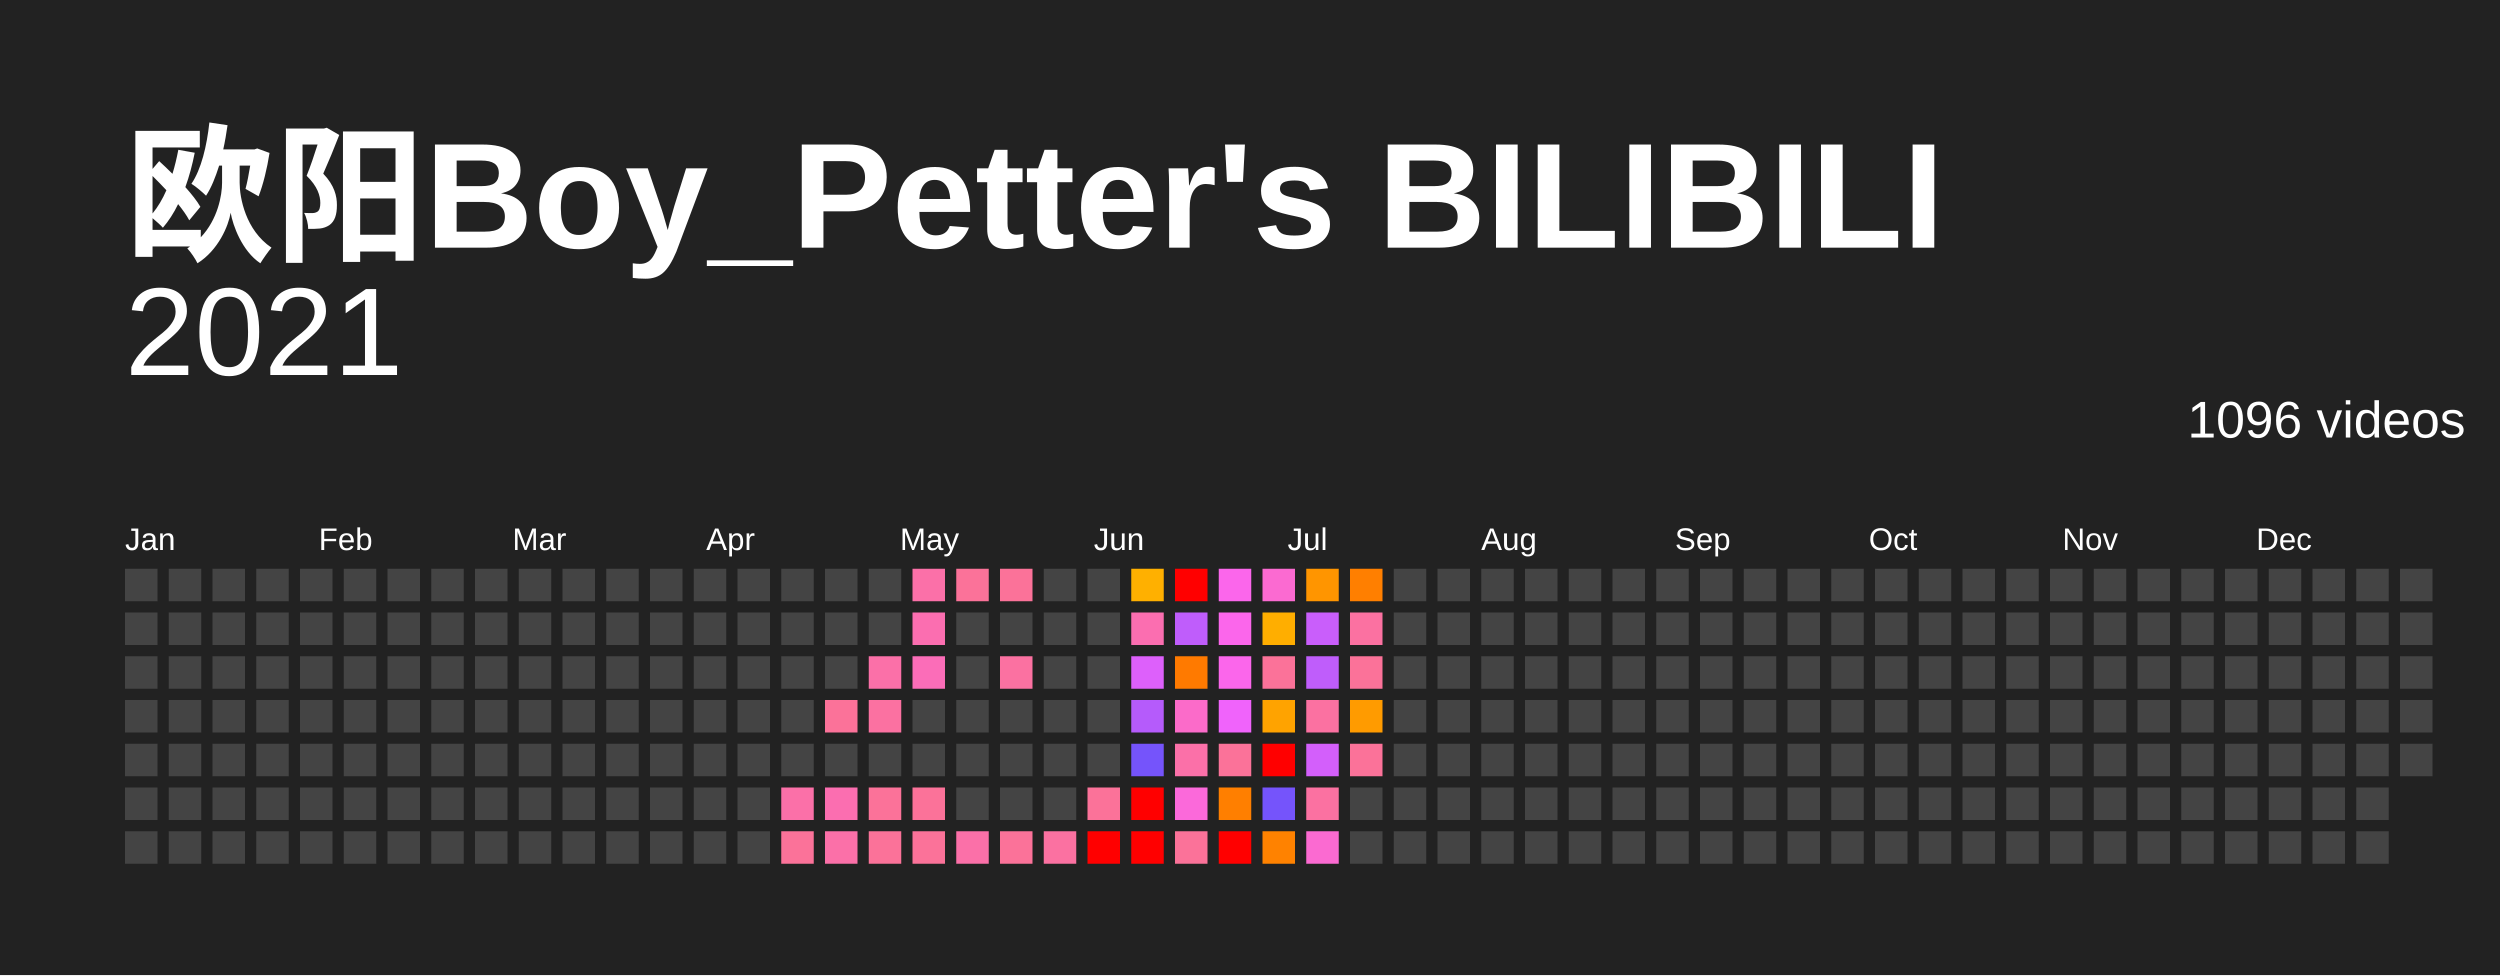
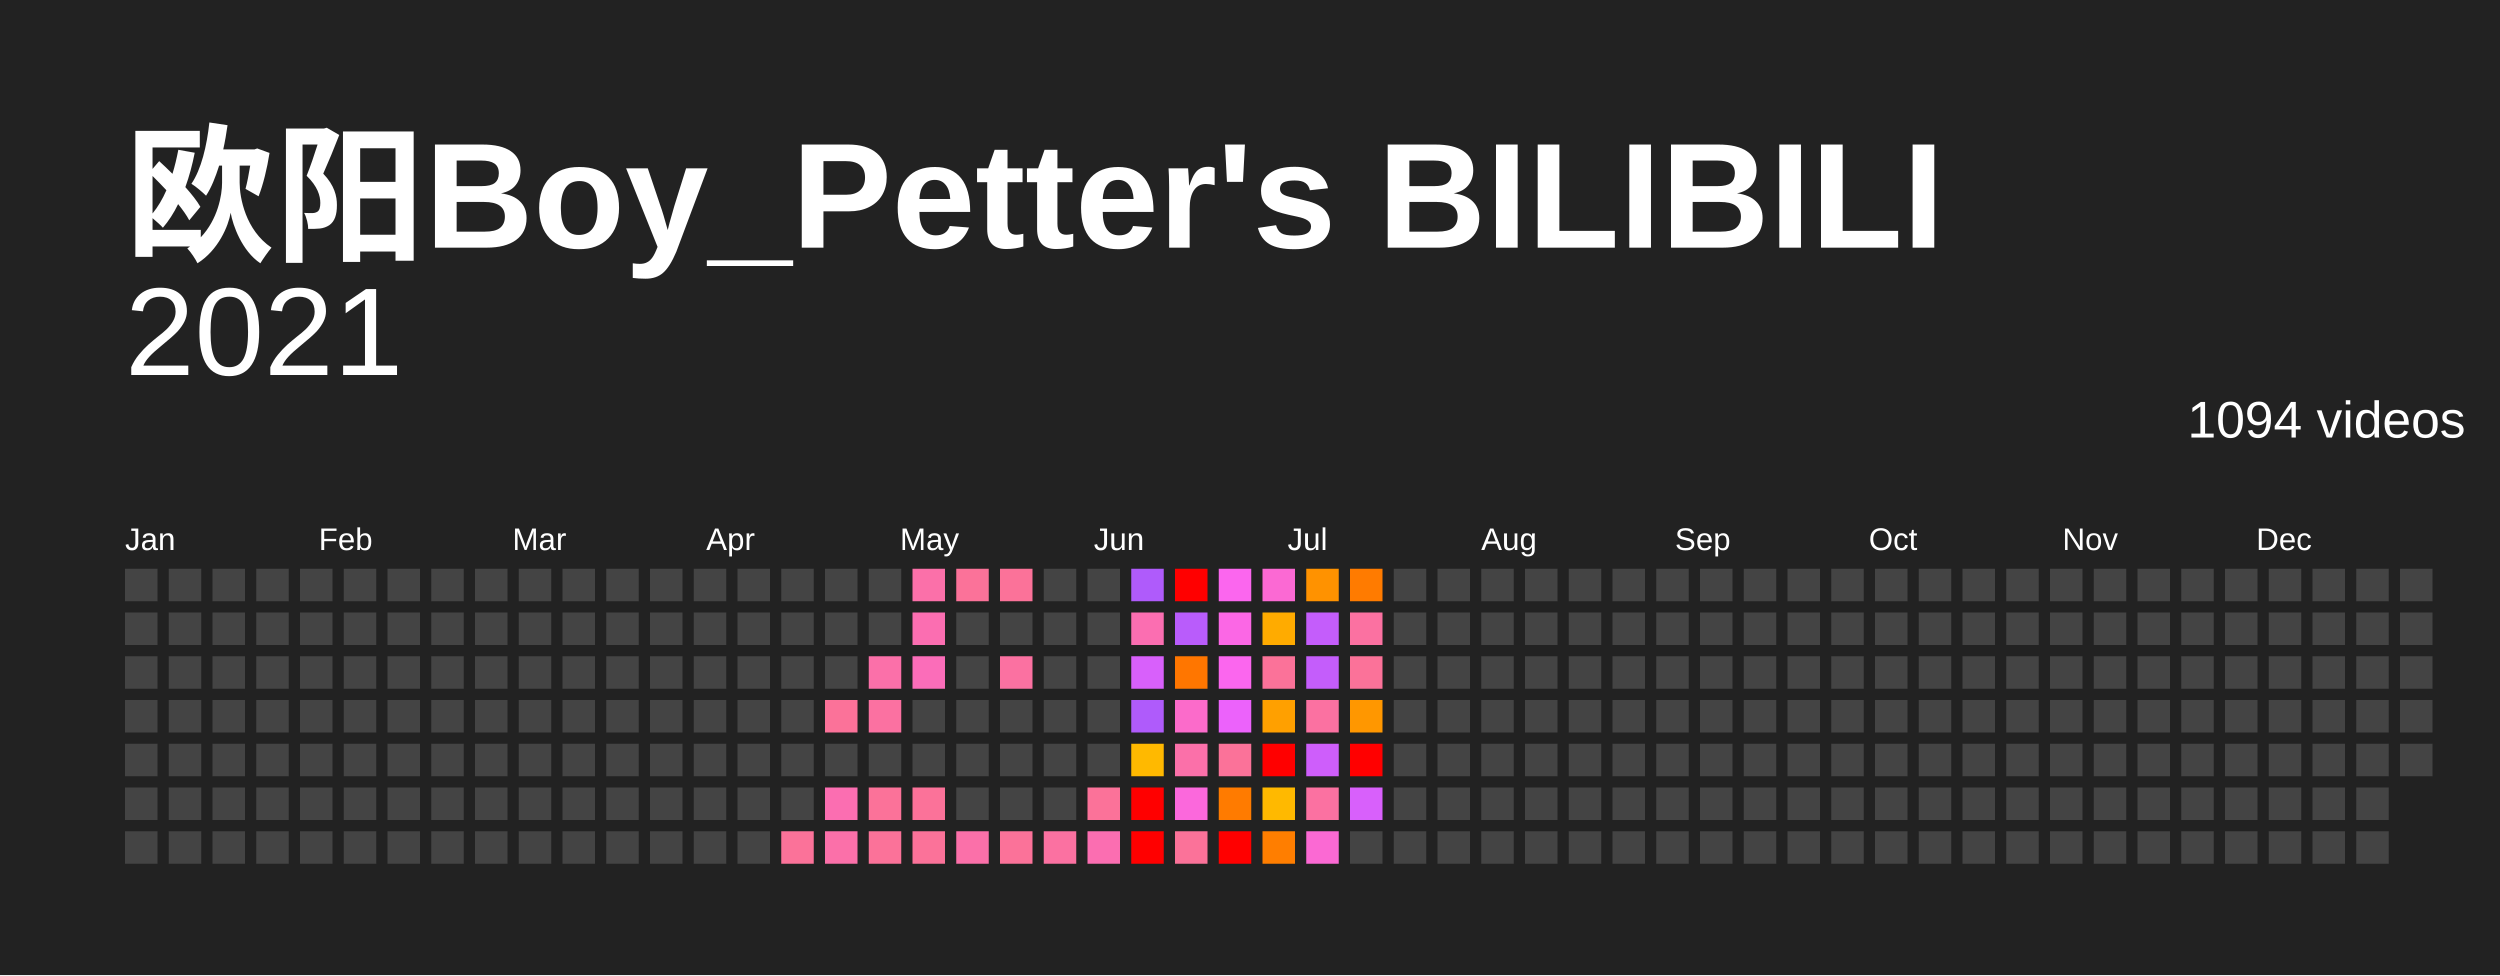
<svg xmlns="http://www.w3.org/2000/svg" baseProfile="full" height="78mm" version="1.1" viewBox="0,0,200,78" width="200mm">
  <defs />
  <rect fill="#222222" height="78" width="200" x="0" y="0" />
  <text fill="#FFFFFF" style="font-size:12px; font-family:Arial; font-weight:bold;" x="10" y="20">欧阳Boy_Petter's BILIBILI</text>
  <text alignment-baseline="hanging" fill="#FFFFFF" style="font-size:10.0px; font-family:Arial;" x="10" y="30">2021</text>
-   <text alignment-baseline="hanging" fill="#FFFFFF" style="font-size:4.125px; font-family:Arial;" x="175" y="35">1096 videos</text>
+   <text alignment-baseline="hanging" fill="#FFFFFF" style="font-size:4.125px; font-family:Arial;" x="175" y="35">1094 videos</text>
  <text fill="#FFFFFF" style="font-size:2.5px; font-family:Arial" x="10.0" y="44">Jan</text>
  <text fill="#FFFFFF" style="font-size:2.5px; font-family:Arial" x="25.5" y="44">Feb</text>
  <text fill="#FFFFFF" style="font-size:2.5px; font-family:Arial" x="41.0" y="44">Mar</text>
  <text fill="#FFFFFF" style="font-size:2.5px; font-family:Arial" x="56.5" y="44">Apr</text>
  <text fill="#FFFFFF" style="font-size:2.5px; font-family:Arial" x="72.0" y="44">May</text>
  <text fill="#FFFFFF" style="font-size:2.5px; font-family:Arial" x="87.5" y="44">Jun</text>
  <text fill="#FFFFFF" style="font-size:2.5px; font-family:Arial" x="103.0" y="44">Jul</text>
  <text fill="#FFFFFF" style="font-size:2.5px; font-family:Arial" x="118.5" y="44">Aug</text>
  <text fill="#FFFFFF" style="font-size:2.5px; font-family:Arial" x="134.0" y="44">Sep</text>
  <text fill="#FFFFFF" style="font-size:2.5px; font-family:Arial" x="149.5" y="44">Oct</text>
  <text fill="#FFFFFF" style="font-size:2.5px; font-family:Arial" x="165.0" y="44">Nov</text>
  <text fill="#FFFFFF" style="font-size:2.5px; font-family:Arial" x="180.5" y="44">Dec</text>
  <rect fill="#444444" height="2.6" width="2.6" x="10.0" y="45.5" />
  <rect fill="#444444" height="2.6" width="2.6" x="10.0" y="49.0" />
  <rect fill="#444444" height="2.6" width="2.6" x="10.0" y="52.5" />
  <rect fill="#444444" height="2.6" width="2.6" x="10.0" y="56.0" />
  <rect fill="#444444" height="2.6" width="2.6" x="10.0" y="59.5" />
  <rect fill="#444444" height="2.6" width="2.6" x="10.0" y="63.0" />
  <rect fill="#444444" height="2.6" width="2.6" x="10.0" y="66.5" />
  <rect fill="#444444" height="2.6" width="2.6" x="13.5" y="45.5" />
  <rect fill="#444444" height="2.6" width="2.6" x="13.5" y="49.0" />
  <rect fill="#444444" height="2.6" width="2.6" x="13.5" y="52.5" />
  <rect fill="#444444" height="2.6" width="2.6" x="13.5" y="56.0" />
  <rect fill="#444444" height="2.6" width="2.6" x="13.5" y="59.5" />
  <rect fill="#444444" height="2.6" width="2.6" x="13.5" y="63.0" />
  <rect fill="#444444" height="2.6" width="2.6" x="13.5" y="66.5" />
  <rect fill="#444444" height="2.6" width="2.6" x="17.0" y="45.5" />
  <rect fill="#444444" height="2.6" width="2.6" x="17.0" y="49.0" />
  <rect fill="#444444" height="2.6" width="2.6" x="17.0" y="52.5" />
  <rect fill="#444444" height="2.6" width="2.6" x="17.0" y="56.0" />
  <rect fill="#444444" height="2.6" width="2.6" x="17.0" y="59.5" />
  <rect fill="#444444" height="2.6" width="2.6" x="17.0" y="63.0" />
  <rect fill="#444444" height="2.6" width="2.6" x="17.0" y="66.5" />
  <rect fill="#444444" height="2.6" width="2.6" x="20.5" y="45.5" />
  <rect fill="#444444" height="2.6" width="2.6" x="20.5" y="49.0" />
  <rect fill="#444444" height="2.6" width="2.6" x="20.5" y="52.5" />
  <rect fill="#444444" height="2.6" width="2.6" x="20.5" y="56.0" />
  <rect fill="#444444" height="2.6" width="2.6" x="20.5" y="59.5" />
  <rect fill="#444444" height="2.6" width="2.6" x="20.5" y="63.0" />
  <rect fill="#444444" height="2.6" width="2.6" x="20.5" y="66.5" />
  <rect fill="#444444" height="2.6" width="2.6" x="24.0" y="45.5" />
  <rect fill="#444444" height="2.6" width="2.6" x="24.0" y="49.0" />
  <rect fill="#444444" height="2.6" width="2.6" x="24.0" y="52.5" />
  <rect fill="#444444" height="2.6" width="2.6" x="24.0" y="56.0" />
  <rect fill="#444444" height="2.6" width="2.6" x="24.0" y="59.5" />
  <rect fill="#444444" height="2.6" width="2.6" x="24.0" y="63.0" />
  <rect fill="#444444" height="2.6" width="2.6" x="24.0" y="66.5" />
  <rect fill="#444444" height="2.6" width="2.6" x="27.5" y="45.5" />
  <rect fill="#444444" height="2.6" width="2.6" x="27.5" y="49.0" />
  <rect fill="#444444" height="2.6" width="2.6" x="27.5" y="52.5" />
  <rect fill="#444444" height="2.6" width="2.6" x="27.5" y="56.0" />
  <rect fill="#444444" height="2.6" width="2.6" x="27.5" y="59.5" />
  <rect fill="#444444" height="2.6" width="2.6" x="27.5" y="63.0" />
  <rect fill="#444444" height="2.6" width="2.6" x="27.5" y="66.5" />
  <rect fill="#444444" height="2.6" width="2.6" x="31.0" y="45.5" />
  <rect fill="#444444" height="2.6" width="2.6" x="31.0" y="49.0" />
  <rect fill="#444444" height="2.6" width="2.6" x="31.0" y="52.5" />
  <rect fill="#444444" height="2.6" width="2.6" x="31.0" y="56.0" />
  <rect fill="#444444" height="2.6" width="2.6" x="31.0" y="59.5" />
  <rect fill="#444444" height="2.6" width="2.6" x="31.0" y="63.0" />
  <rect fill="#444444" height="2.6" width="2.6" x="31.0" y="66.5" />
  <rect fill="#444444" height="2.6" width="2.6" x="34.5" y="45.5" />
  <rect fill="#444444" height="2.6" width="2.6" x="34.5" y="49.0" />
  <rect fill="#444444" height="2.6" width="2.6" x="34.5" y="52.5" />
  <rect fill="#444444" height="2.6" width="2.6" x="34.5" y="56.0" />
  <rect fill="#444444" height="2.6" width="2.6" x="34.5" y="59.5" />
  <rect fill="#444444" height="2.6" width="2.6" x="34.5" y="63.0" />
  <rect fill="#444444" height="2.6" width="2.6" x="34.5" y="66.5" />
  <rect fill="#444444" height="2.6" width="2.6" x="38.0" y="45.5" />
  <rect fill="#444444" height="2.6" width="2.6" x="38.0" y="49.0" />
  <rect fill="#444444" height="2.6" width="2.6" x="38.0" y="52.5" />
  <rect fill="#444444" height="2.6" width="2.6" x="38.0" y="56.0" />
  <rect fill="#444444" height="2.6" width="2.6" x="38.0" y="59.5" />
  <rect fill="#444444" height="2.6" width="2.6" x="38.0" y="63.0" />
  <rect fill="#444444" height="2.6" width="2.6" x="38.0" y="66.5" />
  <rect fill="#444444" height="2.6" width="2.6" x="41.5" y="45.5" />
  <rect fill="#444444" height="2.6" width="2.6" x="41.5" y="49.0" />
  <rect fill="#444444" height="2.6" width="2.6" x="41.5" y="52.5" />
  <rect fill="#444444" height="2.6" width="2.6" x="41.5" y="56.0" />
  <rect fill="#444444" height="2.6" width="2.6" x="41.5" y="59.5" />
  <rect fill="#444444" height="2.6" width="2.6" x="41.5" y="63.0" />
  <rect fill="#444444" height="2.6" width="2.6" x="41.5" y="66.5" />
  <rect fill="#444444" height="2.6" width="2.6" x="45.0" y="45.5" />
  <rect fill="#444444" height="2.6" width="2.6" x="45.0" y="49.0" />
  <rect fill="#444444" height="2.6" width="2.6" x="45.0" y="52.5" />
  <rect fill="#444444" height="2.6" width="2.6" x="45.0" y="56.0" />
  <rect fill="#444444" height="2.6" width="2.6" x="45.0" y="59.5" />
  <rect fill="#444444" height="2.6" width="2.6" x="45.0" y="63.0" />
  <rect fill="#444444" height="2.6" width="2.6" x="45.0" y="66.5" />
  <rect fill="#444444" height="2.6" width="2.6" x="48.5" y="45.5" />
  <rect fill="#444444" height="2.6" width="2.6" x="48.5" y="49.0" />
  <rect fill="#444444" height="2.6" width="2.6" x="48.5" y="52.5" />
  <rect fill="#444444" height="2.6" width="2.6" x="48.5" y="56.0" />
  <rect fill="#444444" height="2.6" width="2.6" x="48.5" y="59.5" />
  <rect fill="#444444" height="2.6" width="2.6" x="48.5" y="63.0" />
  <rect fill="#444444" height="2.6" width="2.6" x="48.5" y="66.5" />
  <rect fill="#444444" height="2.6" width="2.6" x="52.0" y="45.5" />
  <rect fill="#444444" height="2.6" width="2.6" x="52.0" y="49.0" />
  <rect fill="#444444" height="2.6" width="2.6" x="52.0" y="52.5" />
  <rect fill="#444444" height="2.6" width="2.6" x="52.0" y="56.0" />
  <rect fill="#444444" height="2.6" width="2.6" x="52.0" y="59.5" />
  <rect fill="#444444" height="2.6" width="2.6" x="52.0" y="63.0" />
  <rect fill="#444444" height="2.6" width="2.6" x="52.0" y="66.5" />
  <rect fill="#444444" height="2.6" width="2.6" x="55.5" y="45.5" />
  <rect fill="#444444" height="2.6" width="2.6" x="55.5" y="49.0" />
  <rect fill="#444444" height="2.6" width="2.6" x="55.5" y="52.5" />
  <rect fill="#444444" height="2.6" width="2.6" x="55.5" y="56.0" />
  <rect fill="#444444" height="2.6" width="2.6" x="55.5" y="59.5" />
  <rect fill="#444444" height="2.6" width="2.6" x="55.5" y="63.0" />
  <rect fill="#444444" height="2.6" width="2.6" x="55.5" y="66.5" />
  <rect fill="#444444" height="2.6" width="2.6" x="59.0" y="45.5" />
  <rect fill="#444444" height="2.6" width="2.6" x="59.0" y="49.0" />
  <rect fill="#444444" height="2.6" width="2.6" x="59.0" y="52.5" />
  <rect fill="#444444" height="2.6" width="2.6" x="59.0" y="56.0" />
  <rect fill="#444444" height="2.6" width="2.6" x="59.0" y="59.5" />
  <rect fill="#444444" height="2.6" width="2.6" x="59.0" y="63.0" />
  <rect fill="#444444" height="2.6" width="2.6" x="59.0" y="66.5" />
  <rect fill="#444444" height="2.6" width="2.6" x="62.5" y="45.5" />
  <rect fill="#444444" height="2.6" width="2.6" x="62.5" y="49.0" />
  <rect fill="#444444" height="2.6" width="2.6" x="62.5" y="52.5" />
  <rect fill="#444444" height="2.6" width="2.6" x="62.5" y="56.0" />
  <rect fill="#444444" height="2.6" width="2.6" x="62.5" y="59.5" />
-   <rect fill="#fb70a8" height="2.6" width="2.6" x="62.5" y="63.0" />
+   <rect fill="#444444" height="2.6" width="2.6" x="62.5" y="63.0" />
  <rect fill="#fb7299" height="2.6" width="2.6" x="62.5" y="66.5" />
  <rect fill="#444444" height="2.6" width="2.6" x="66.0" y="45.5" />
  <rect fill="#444444" height="2.6" width="2.6" x="66.0" y="49.0" />
  <rect fill="#444444" height="2.6" width="2.6" x="66.0" y="52.5" />
  <rect fill="#fb7299" height="2.6" width="2.6" x="66.0" y="56.0" />
  <rect fill="#444444" height="2.6" width="2.6" x="66.0" y="59.5" />
-   <rect fill="#fb6eb0" height="2.6" width="2.6" x="66.0" y="63.0" />
-   <rect fill="#fb70a8" height="2.6" width="2.6" x="66.0" y="66.5" />
+   <rect fill="#fb6eb1" height="2.6" width="2.6" x="66.0" y="63.0" />
+   <rect fill="#fb70a9" height="2.6" width="2.6" x="66.0" y="66.5" />
  <rect fill="#444444" height="2.6" width="2.6" x="69.5" y="45.5" />
  <rect fill="#444444" height="2.6" width="2.6" x="69.5" y="49.0" />
-   <rect fill="#fb70a8" height="2.6" width="2.6" x="69.5" y="52.5" />
+   <rect fill="#fb70a9" height="2.6" width="2.6" x="69.5" y="52.5" />
  <rect fill="#fb71a1" height="2.6" width="2.6" x="69.5" y="56.0" />
  <rect fill="#444444" height="2.6" width="2.6" x="69.5" y="59.5" />
  <rect fill="#fb7299" height="2.6" width="2.6" x="69.5" y="63.0" />
  <rect fill="#fb7299" height="2.6" width="2.6" x="69.5" y="66.5" />
-   <rect fill="#fb70a8" height="2.6" width="2.6" x="73.0" y="45.5" />
-   <rect fill="#fb6eb0" height="2.6" width="2.6" x="73.0" y="49.0" />
-   <rect fill="#fb6db8" height="2.6" width="2.6" x="73.0" y="52.5" />
+   <rect fill="#fb70a9" height="2.6" width="2.6" x="73.0" y="45.5" />
+   <rect fill="#fb6eb1" height="2.6" width="2.6" x="73.0" y="49.0" />
+   <rect fill="#fb6db9" height="2.6" width="2.6" x="73.0" y="52.5" />
  <rect fill="#444444" height="2.6" width="2.6" x="73.0" y="56.0" />
  <rect fill="#444444" height="2.6" width="2.6" x="73.0" y="59.5" />
  <rect fill="#fb7299" height="2.6" width="2.6" x="73.0" y="63.0" />
  <rect fill="#fb7299" height="2.6" width="2.6" x="73.0" y="66.5" />
  <rect fill="#fb7299" height="2.6" width="2.6" x="76.5" y="45.5" />
  <rect fill="#444444" height="2.6" width="2.6" x="76.5" y="49.0" />
  <rect fill="#444444" height="2.6" width="2.6" x="76.5" y="52.5" />
  <rect fill="#444444" height="2.6" width="2.6" x="76.5" y="56.0" />
  <rect fill="#444444" height="2.6" width="2.6" x="76.5" y="59.5" />
  <rect fill="#444444" height="2.6" width="2.6" x="76.5" y="63.0" />
-   <rect fill="#fb70a8" height="2.6" width="2.6" x="76.5" y="66.5" />
+   <rect fill="#fb70a9" height="2.6" width="2.6" x="76.5" y="66.5" />
  <rect fill="#fb7299" height="2.6" width="2.6" x="80.0" y="45.5" />
  <rect fill="#444444" height="2.6" width="2.6" x="80.0" y="49.0" />
  <rect fill="#fb71a1" height="2.6" width="2.6" x="80.0" y="52.5" />
  <rect fill="#444444" height="2.6" width="2.6" x="80.0" y="56.0" />
  <rect fill="#444444" height="2.6" width="2.6" x="80.0" y="59.5" />
  <rect fill="#444444" height="2.6" width="2.6" x="80.0" y="63.0" />
  <rect fill="#fb7299" height="2.6" width="2.6" x="80.0" y="66.5" />
  <rect fill="#444444" height="2.6" width="2.6" x="83.5" y="45.5" />
  <rect fill="#444444" height="2.6" width="2.6" x="83.5" y="49.0" />
  <rect fill="#444444" height="2.6" width="2.6" x="83.5" y="52.5" />
  <rect fill="#444444" height="2.6" width="2.6" x="83.5" y="56.0" />
  <rect fill="#444444" height="2.6" width="2.6" x="83.5" y="59.5" />
  <rect fill="#444444" height="2.6" width="2.6" x="83.5" y="63.0" />
  <rect fill="#fb71a1" height="2.6" width="2.6" x="83.5" y="66.5" />
  <rect fill="#444444" height="2.6" width="2.6" x="87.0" y="45.5" />
  <rect fill="#444444" height="2.6" width="2.6" x="87.0" y="49.0" />
  <rect fill="#444444" height="2.6" width="2.6" x="87.0" y="52.5" />
  <rect fill="#444444" height="2.6" width="2.6" x="87.0" y="56.0" />
  <rect fill="#444444" height="2.6" width="2.6" x="87.0" y="59.5" />
  <rect fill="#fb7299" height="2.6" width="2.6" x="87.0" y="63.0" />
-   <rect fill="red" height="2.6" width="2.6" x="87.0" y="66.5" />
-   <rect fill="#ffb000" height="2.6" width="2.6" x="90.5" y="45.5" />
-   <rect fill="#fb6eb0" height="2.6" width="2.6" x="90.5" y="49.0" />
-   <rect fill="#dd60fb" height="2.6" width="2.6" x="90.5" y="52.5" />
-   <rect fill="#b55bfb" height="2.6" width="2.6" x="90.5" y="56.0" />
-   <rect fill="#7554fb" height="2.6" width="2.6" x="90.5" y="59.5" />
+   <rect fill="#fb6eb1" height="2.6" width="2.6" x="87.0" y="66.5" />
+   <rect fill="#af5bfb" height="2.6" width="2.6" x="90.5" y="45.5" />
+   <rect fill="#fb6eb1" height="2.6" width="2.6" x="90.5" y="49.0" />
+   <rect fill="#d860fb" height="2.6" width="2.6" x="90.5" y="52.5" />
+   <rect fill="#af5bfb" height="2.6" width="2.6" x="90.5" y="56.0" />
+   <rect fill="#ffb900" height="2.6" width="2.6" x="90.5" y="59.5" />
  <rect fill="red" height="2.6" width="2.6" x="90.5" y="63.0" />
  <rect fill="red" height="2.6" width="2.6" x="90.5" y="66.5" />
  <rect fill="red" height="2.6" width="2.6" x="94.0" y="45.5" />
-   <rect fill="#bf5dfb" height="2.6" width="2.6" x="94.0" y="49.0" />
-   <rect fill="#ff7a00" height="2.6" width="2.6" x="94.0" y="52.5" />
-   <rect fill="#fb6bc9" height="2.6" width="2.6" x="94.0" y="56.0" />
-   <rect fill="#fb70a8" height="2.6" width="2.6" x="94.0" y="59.5" />
-   <rect fill="#fb69da" height="2.6" width="2.6" x="94.0" y="63.0" />
+   <rect fill="#b95cfb" height="2.6" width="2.6" x="94.0" y="49.0" />
+   <rect fill="#ff7600" height="2.6" width="2.6" x="94.0" y="52.5" />
+   <rect fill="#fb6bca" height="2.6" width="2.6" x="94.0" y="56.0" />
+   <rect fill="#fb70a9" height="2.6" width="2.6" x="94.0" y="59.5" />
+   <rect fill="#fb68dc" height="2.6" width="2.6" x="94.0" y="63.0" />
  <rect fill="#fb7299" height="2.6" width="2.6" x="94.0" y="66.5" />
-   <rect fill="#fb66eb" height="2.6" width="2.6" x="97.5" y="45.5" />
-   <rect fill="#fb66eb" height="2.6" width="2.6" x="97.5" y="49.0" />
-   <rect fill="#fb66eb" height="2.6" width="2.6" x="97.5" y="52.5" />
-   <rect fill="#f063fb" height="2.6" width="2.6" x="97.5" y="56.0" />
+   <rect fill="#fb66ee" height="2.6" width="2.6" x="97.5" y="45.5" />
+   <rect fill="#fb67e5" height="2.6" width="2.6" x="97.5" y="49.0" />
+   <rect fill="#fb66ee" height="2.6" width="2.6" x="97.5" y="52.5" />
+   <rect fill="#ec62fb" height="2.6" width="2.6" x="97.5" y="56.0" />
  <rect fill="#fb7299" height="2.6" width="2.6" x="97.5" y="59.5" />
-   <rect fill="#ff7f00" height="2.6" width="2.6" x="97.5" y="63.0" />
+   <rect fill="#ff7b00" height="2.6" width="2.6" x="97.5" y="63.0" />
  <rect fill="red" height="2.6" width="2.6" x="97.5" y="66.5" />
-   <rect fill="#fb6ad1" height="2.6" width="2.6" x="101.0" y="45.5" />
-   <rect fill="#ffae00" height="2.6" width="2.6" x="101.0" y="49.0" />
+   <rect fill="#fb69d3" height="2.6" width="2.6" x="101.0" y="45.5" />
+   <rect fill="#ffab00" height="2.6" width="2.6" x="101.0" y="49.0" />
  <rect fill="#fb7299" height="2.6" width="2.6" x="101.0" y="52.5" />
-   <rect fill="#ffa300" height="2.6" width="2.6" x="101.0" y="56.0" />
+   <rect fill="#ffa000" height="2.6" width="2.6" x="101.0" y="56.0" />
  <rect fill="red" height="2.6" width="2.6" x="101.0" y="59.5" />
-   <rect fill="#7554fb" height="2.6" width="2.6" x="101.0" y="63.0" />
-   <rect fill="#ff8200" height="2.6" width="2.6" x="101.0" y="66.5" />
-   <rect fill="#ff9500" height="2.6" width="2.6" x="104.5" y="45.5" />
-   <rect fill="#c95efb" height="2.6" width="2.6" x="104.5" y="49.0" />
-   <rect fill="#bf5dfb" height="2.6" width="2.6" x="104.5" y="52.5" />
+   <rect fill="#ffb900" height="2.6" width="2.6" x="101.0" y="63.0" />
+   <rect fill="#ff7e00" height="2.6" width="2.6" x="101.0" y="66.5" />
+   <rect fill="#ff9200" height="2.6" width="2.6" x="104.5" y="45.5" />
+   <rect fill="#c45dfb" height="2.6" width="2.6" x="104.5" y="49.0" />
+   <rect fill="#c45dfb" height="2.6" width="2.6" x="104.5" y="52.5" />
  <rect fill="#fb71a1" height="2.6" width="2.6" x="104.5" y="56.0" />
-   <rect fill="#d35ffb" height="2.6" width="2.6" x="104.5" y="59.5" />
+   <rect fill="#ce5efb" height="2.6" width="2.6" x="104.5" y="59.5" />
  <rect fill="#fb71a1" height="2.6" width="2.6" x="104.5" y="63.0" />
-   <rect fill="#fb6ad1" height="2.6" width="2.6" x="104.5" y="66.5" />
-   <rect fill="#ff7f00" height="2.6" width="2.6" x="108.0" y="45.5" />
+   <rect fill="#fb69d3" height="2.6" width="2.6" x="104.5" y="66.5" />
+   <rect fill="#ff7b00" height="2.6" width="2.6" x="108.0" y="45.5" />
  <rect fill="#fb71a1" height="2.6" width="2.6" x="108.0" y="49.0" />
  <rect fill="#fb7299" height="2.6" width="2.6" x="108.0" y="52.5" />
-   <rect fill="#ff9b00" height="2.6" width="2.6" x="108.0" y="56.0" />
-   <rect fill="#fb7299" height="2.6" width="2.6" x="108.0" y="59.5" />
-   <rect fill="#444444" height="2.6" width="2.6" x="108.0" y="63.0" />
+   <rect fill="#ff9700" height="2.6" width="2.6" x="108.0" y="56.0" />
+   <rect fill="red" height="2.6" width="2.6" x="108.0" y="59.5" />
+   <rect fill="#d860fb" height="2.6" width="2.6" x="108.0" y="63.0" />
  <rect fill="#444444" height="2.6" width="2.6" x="108.0" y="66.5" />
  <rect fill="#444444" height="2.6" width="2.6" x="111.5" y="45.5" />
  <rect fill="#444444" height="2.6" width="2.6" x="111.5" y="49.0" />
  <rect fill="#444444" height="2.6" width="2.6" x="111.5" y="52.5" />
  <rect fill="#444444" height="2.6" width="2.6" x="111.5" y="56.0" />
  <rect fill="#444444" height="2.6" width="2.6" x="111.5" y="59.5" />
  <rect fill="#444444" height="2.6" width="2.6" x="111.5" y="63.0" />
  <rect fill="#444444" height="2.6" width="2.6" x="111.5" y="66.5" />
  <rect fill="#444444" height="2.6" width="2.6" x="115.0" y="45.5" />
  <rect fill="#444444" height="2.6" width="2.6" x="115.0" y="49.0" />
  <rect fill="#444444" height="2.6" width="2.6" x="115.0" y="52.5" />
  <rect fill="#444444" height="2.6" width="2.6" x="115.0" y="56.0" />
  <rect fill="#444444" height="2.6" width="2.6" x="115.0" y="59.5" />
  <rect fill="#444444" height="2.6" width="2.6" x="115.0" y="63.0" />
  <rect fill="#444444" height="2.6" width="2.6" x="115.0" y="66.5" />
  <rect fill="#444444" height="2.6" width="2.6" x="118.5" y="45.5" />
  <rect fill="#444444" height="2.6" width="2.6" x="118.5" y="49.0" />
  <rect fill="#444444" height="2.6" width="2.6" x="118.5" y="52.5" />
  <rect fill="#444444" height="2.6" width="2.6" x="118.5" y="56.0" />
  <rect fill="#444444" height="2.6" width="2.6" x="118.5" y="59.5" />
  <rect fill="#444444" height="2.6" width="2.6" x="118.5" y="63.0" />
  <rect fill="#444444" height="2.6" width="2.6" x="118.5" y="66.5" />
  <rect fill="#444444" height="2.6" width="2.6" x="122.0" y="45.5" />
  <rect fill="#444444" height="2.6" width="2.6" x="122.0" y="49.0" />
  <rect fill="#444444" height="2.6" width="2.6" x="122.0" y="52.5" />
  <rect fill="#444444" height="2.6" width="2.6" x="122.0" y="56.0" />
  <rect fill="#444444" height="2.6" width="2.6" x="122.0" y="59.5" />
  <rect fill="#444444" height="2.6" width="2.6" x="122.0" y="63.0" />
  <rect fill="#444444" height="2.6" width="2.6" x="122.0" y="66.5" />
  <rect fill="#444444" height="2.6" width="2.6" x="125.5" y="45.5" />
  <rect fill="#444444" height="2.6" width="2.6" x="125.5" y="49.0" />
  <rect fill="#444444" height="2.6" width="2.6" x="125.5" y="52.5" />
  <rect fill="#444444" height="2.6" width="2.6" x="125.5" y="56.0" />
  <rect fill="#444444" height="2.6" width="2.6" x="125.5" y="59.5" />
  <rect fill="#444444" height="2.6" width="2.6" x="125.5" y="63.0" />
  <rect fill="#444444" height="2.6" width="2.6" x="125.5" y="66.5" />
  <rect fill="#444444" height="2.6" width="2.6" x="129.0" y="45.5" />
  <rect fill="#444444" height="2.6" width="2.6" x="129.0" y="49.0" />
  <rect fill="#444444" height="2.6" width="2.6" x="129.0" y="52.5" />
  <rect fill="#444444" height="2.6" width="2.6" x="129.0" y="56.0" />
  <rect fill="#444444" height="2.6" width="2.6" x="129.0" y="59.5" />
  <rect fill="#444444" height="2.6" width="2.6" x="129.0" y="63.0" />
  <rect fill="#444444" height="2.6" width="2.6" x="129.0" y="66.5" />
  <rect fill="#444444" height="2.6" width="2.6" x="132.5" y="45.5" />
  <rect fill="#444444" height="2.6" width="2.6" x="132.5" y="49.0" />
  <rect fill="#444444" height="2.6" width="2.6" x="132.5" y="52.5" />
  <rect fill="#444444" height="2.6" width="2.6" x="132.5" y="56.0" />
  <rect fill="#444444" height="2.6" width="2.6" x="132.5" y="59.5" />
  <rect fill="#444444" height="2.6" width="2.6" x="132.5" y="63.0" />
  <rect fill="#444444" height="2.6" width="2.6" x="132.5" y="66.5" />
  <rect fill="#444444" height="2.6" width="2.6" x="136.0" y="45.5" />
  <rect fill="#444444" height="2.6" width="2.6" x="136.0" y="49.0" />
  <rect fill="#444444" height="2.6" width="2.6" x="136.0" y="52.5" />
  <rect fill="#444444" height="2.6" width="2.6" x="136.0" y="56.0" />
  <rect fill="#444444" height="2.6" width="2.6" x="136.0" y="59.5" />
  <rect fill="#444444" height="2.6" width="2.6" x="136.0" y="63.0" />
  <rect fill="#444444" height="2.6" width="2.6" x="136.0" y="66.5" />
  <rect fill="#444444" height="2.6" width="2.6" x="139.5" y="45.5" />
  <rect fill="#444444" height="2.6" width="2.6" x="139.5" y="49.0" />
  <rect fill="#444444" height="2.6" width="2.6" x="139.5" y="52.5" />
  <rect fill="#444444" height="2.6" width="2.6" x="139.5" y="56.0" />
  <rect fill="#444444" height="2.6" width="2.6" x="139.5" y="59.5" />
  <rect fill="#444444" height="2.6" width="2.6" x="139.5" y="63.0" />
  <rect fill="#444444" height="2.6" width="2.6" x="139.5" y="66.5" />
  <rect fill="#444444" height="2.6" width="2.6" x="143.0" y="45.5" />
  <rect fill="#444444" height="2.6" width="2.6" x="143.0" y="49.0" />
  <rect fill="#444444" height="2.6" width="2.6" x="143.0" y="52.5" />
  <rect fill="#444444" height="2.6" width="2.6" x="143.0" y="56.0" />
  <rect fill="#444444" height="2.6" width="2.6" x="143.0" y="59.5" />
  <rect fill="#444444" height="2.6" width="2.6" x="143.0" y="63.0" />
  <rect fill="#444444" height="2.6" width="2.6" x="143.0" y="66.5" />
  <rect fill="#444444" height="2.6" width="2.6" x="146.5" y="45.5" />
  <rect fill="#444444" height="2.6" width="2.6" x="146.5" y="49.0" />
  <rect fill="#444444" height="2.6" width="2.6" x="146.5" y="52.5" />
  <rect fill="#444444" height="2.6" width="2.6" x="146.5" y="56.0" />
  <rect fill="#444444" height="2.6" width="2.6" x="146.5" y="59.5" />
  <rect fill="#444444" height="2.6" width="2.6" x="146.5" y="63.0" />
  <rect fill="#444444" height="2.6" width="2.6" x="146.5" y="66.5" />
  <rect fill="#444444" height="2.6" width="2.6" x="150.0" y="45.5" />
  <rect fill="#444444" height="2.6" width="2.6" x="150.0" y="49.0" />
  <rect fill="#444444" height="2.6" width="2.6" x="150.0" y="52.5" />
  <rect fill="#444444" height="2.6" width="2.6" x="150.0" y="56.0" />
  <rect fill="#444444" height="2.6" width="2.6" x="150.0" y="59.5" />
  <rect fill="#444444" height="2.6" width="2.6" x="150.0" y="63.0" />
  <rect fill="#444444" height="2.6" width="2.6" x="150.0" y="66.5" />
  <rect fill="#444444" height="2.6" width="2.6" x="153.5" y="45.5" />
  <rect fill="#444444" height="2.6" width="2.6" x="153.5" y="49.0" />
  <rect fill="#444444" height="2.6" width="2.6" x="153.5" y="52.5" />
  <rect fill="#444444" height="2.6" width="2.6" x="153.5" y="56.0" />
  <rect fill="#444444" height="2.6" width="2.6" x="153.5" y="59.5" />
  <rect fill="#444444" height="2.6" width="2.6" x="153.5" y="63.0" />
  <rect fill="#444444" height="2.6" width="2.6" x="153.5" y="66.5" />
  <rect fill="#444444" height="2.6" width="2.6" x="157.0" y="45.5" />
  <rect fill="#444444" height="2.6" width="2.6" x="157.0" y="49.0" />
  <rect fill="#444444" height="2.6" width="2.6" x="157.0" y="52.5" />
  <rect fill="#444444" height="2.6" width="2.6" x="157.0" y="56.0" />
  <rect fill="#444444" height="2.6" width="2.6" x="157.0" y="59.5" />
  <rect fill="#444444" height="2.6" width="2.6" x="157.0" y="63.0" />
  <rect fill="#444444" height="2.6" width="2.6" x="157.0" y="66.5" />
  <rect fill="#444444" height="2.6" width="2.6" x="160.5" y="45.5" />
  <rect fill="#444444" height="2.6" width="2.6" x="160.5" y="49.0" />
  <rect fill="#444444" height="2.6" width="2.6" x="160.5" y="52.5" />
  <rect fill="#444444" height="2.6" width="2.6" x="160.5" y="56.0" />
  <rect fill="#444444" height="2.6" width="2.6" x="160.5" y="59.5" />
  <rect fill="#444444" height="2.6" width="2.6" x="160.5" y="63.0" />
  <rect fill="#444444" height="2.6" width="2.6" x="160.5" y="66.5" />
  <rect fill="#444444" height="2.6" width="2.6" x="164.0" y="45.5" />
  <rect fill="#444444" height="2.6" width="2.6" x="164.0" y="49.0" />
  <rect fill="#444444" height="2.6" width="2.6" x="164.0" y="52.5" />
  <rect fill="#444444" height="2.6" width="2.6" x="164.0" y="56.0" />
  <rect fill="#444444" height="2.6" width="2.6" x="164.0" y="59.5" />
  <rect fill="#444444" height="2.6" width="2.6" x="164.0" y="63.0" />
  <rect fill="#444444" height="2.6" width="2.6" x="164.0" y="66.5" />
  <rect fill="#444444" height="2.6" width="2.6" x="167.5" y="45.5" />
  <rect fill="#444444" height="2.6" width="2.6" x="167.5" y="49.0" />
  <rect fill="#444444" height="2.6" width="2.6" x="167.5" y="52.5" />
  <rect fill="#444444" height="2.6" width="2.6" x="167.5" y="56.0" />
  <rect fill="#444444" height="2.6" width="2.6" x="167.5" y="59.5" />
  <rect fill="#444444" height="2.6" width="2.6" x="167.5" y="63.0" />
  <rect fill="#444444" height="2.6" width="2.6" x="167.5" y="66.5" />
  <rect fill="#444444" height="2.6" width="2.6" x="171.0" y="45.5" />
  <rect fill="#444444" height="2.6" width="2.6" x="171.0" y="49.0" />
  <rect fill="#444444" height="2.6" width="2.6" x="171.0" y="52.5" />
  <rect fill="#444444" height="2.6" width="2.6" x="171.0" y="56.0" />
  <rect fill="#444444" height="2.6" width="2.6" x="171.0" y="59.5" />
  <rect fill="#444444" height="2.6" width="2.6" x="171.0" y="63.0" />
  <rect fill="#444444" height="2.6" width="2.6" x="171.0" y="66.5" />
  <rect fill="#444444" height="2.6" width="2.6" x="174.5" y="45.5" />
  <rect fill="#444444" height="2.6" width="2.6" x="174.5" y="49.0" />
  <rect fill="#444444" height="2.6" width="2.6" x="174.5" y="52.5" />
  <rect fill="#444444" height="2.6" width="2.6" x="174.5" y="56.0" />
  <rect fill="#444444" height="2.6" width="2.6" x="174.5" y="59.5" />
  <rect fill="#444444" height="2.6" width="2.6" x="174.5" y="63.0" />
  <rect fill="#444444" height="2.6" width="2.6" x="174.5" y="66.5" />
  <rect fill="#444444" height="2.6" width="2.6" x="178.0" y="45.5" />
  <rect fill="#444444" height="2.6" width="2.6" x="178.0" y="49.0" />
  <rect fill="#444444" height="2.6" width="2.6" x="178.0" y="52.5" />
  <rect fill="#444444" height="2.6" width="2.6" x="178.0" y="56.0" />
  <rect fill="#444444" height="2.6" width="2.6" x="178.0" y="59.5" />
  <rect fill="#444444" height="2.6" width="2.6" x="178.0" y="63.0" />
  <rect fill="#444444" height="2.6" width="2.6" x="178.0" y="66.5" />
  <rect fill="#444444" height="2.6" width="2.6" x="181.5" y="45.5" />
  <rect fill="#444444" height="2.6" width="2.6" x="181.5" y="49.0" />
  <rect fill="#444444" height="2.6" width="2.6" x="181.5" y="52.5" />
  <rect fill="#444444" height="2.6" width="2.6" x="181.5" y="56.0" />
  <rect fill="#444444" height="2.6" width="2.6" x="181.5" y="59.5" />
  <rect fill="#444444" height="2.6" width="2.6" x="181.5" y="63.0" />
  <rect fill="#444444" height="2.6" width="2.6" x="181.5" y="66.5" />
  <rect fill="#444444" height="2.6" width="2.6" x="185.0" y="45.5" />
  <rect fill="#444444" height="2.6" width="2.6" x="185.0" y="49.0" />
  <rect fill="#444444" height="2.6" width="2.6" x="185.0" y="52.5" />
  <rect fill="#444444" height="2.6" width="2.6" x="185.0" y="56.0" />
  <rect fill="#444444" height="2.6" width="2.6" x="185.0" y="59.5" />
  <rect fill="#444444" height="2.6" width="2.6" x="185.0" y="63.0" />
  <rect fill="#444444" height="2.6" width="2.6" x="185.0" y="66.5" />
  <rect fill="#444444" height="2.6" width="2.6" x="188.5" y="45.5" />
  <rect fill="#444444" height="2.6" width="2.6" x="188.5" y="49.0" />
  <rect fill="#444444" height="2.6" width="2.6" x="188.5" y="52.5" />
  <rect fill="#444444" height="2.6" width="2.6" x="188.5" y="56.0" />
  <rect fill="#444444" height="2.6" width="2.6" x="188.5" y="59.5" />
  <rect fill="#444444" height="2.6" width="2.6" x="188.5" y="63.0" />
  <rect fill="#444444" height="2.6" width="2.6" x="188.5" y="66.5" />
  <rect fill="#444444" height="2.6" width="2.6" x="192.0" y="45.5" />
  <rect fill="#444444" height="2.6" width="2.6" x="192.0" y="49.0" />
  <rect fill="#444444" height="2.6" width="2.6" x="192.0" y="52.5" />
  <rect fill="#444444" height="2.6" width="2.6" x="192.0" y="56.0" />
  <rect fill="#444444" height="2.6" width="2.6" x="192.0" y="59.5" />
</svg>
